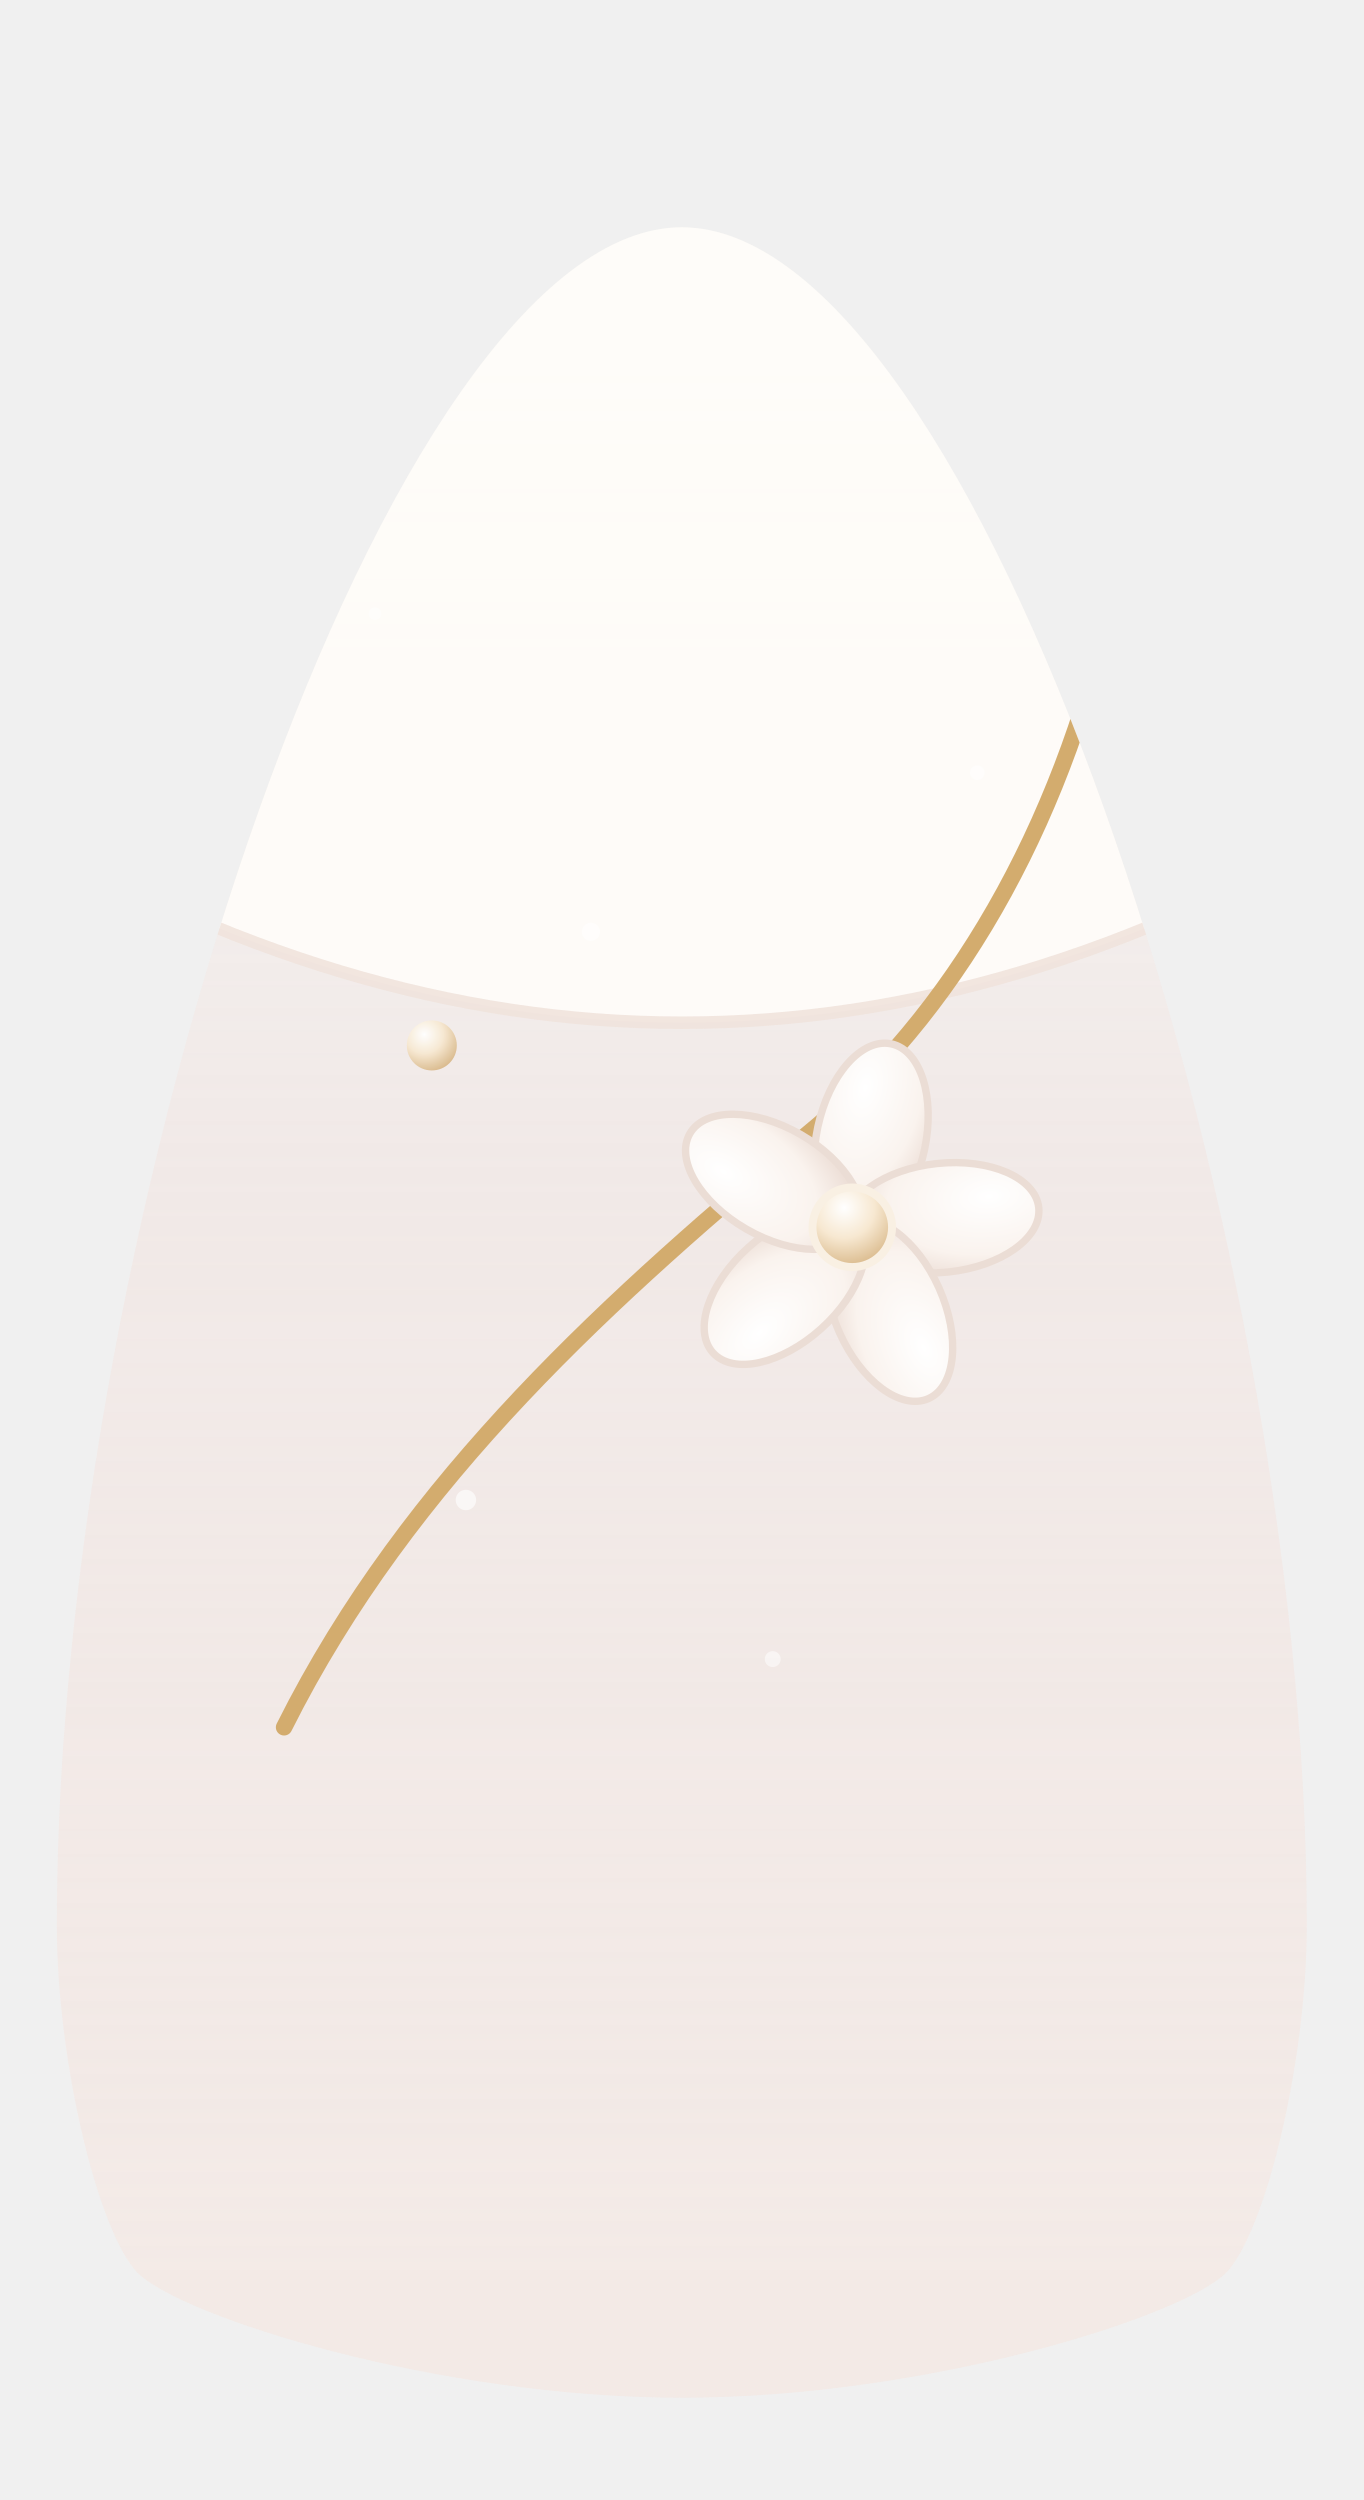
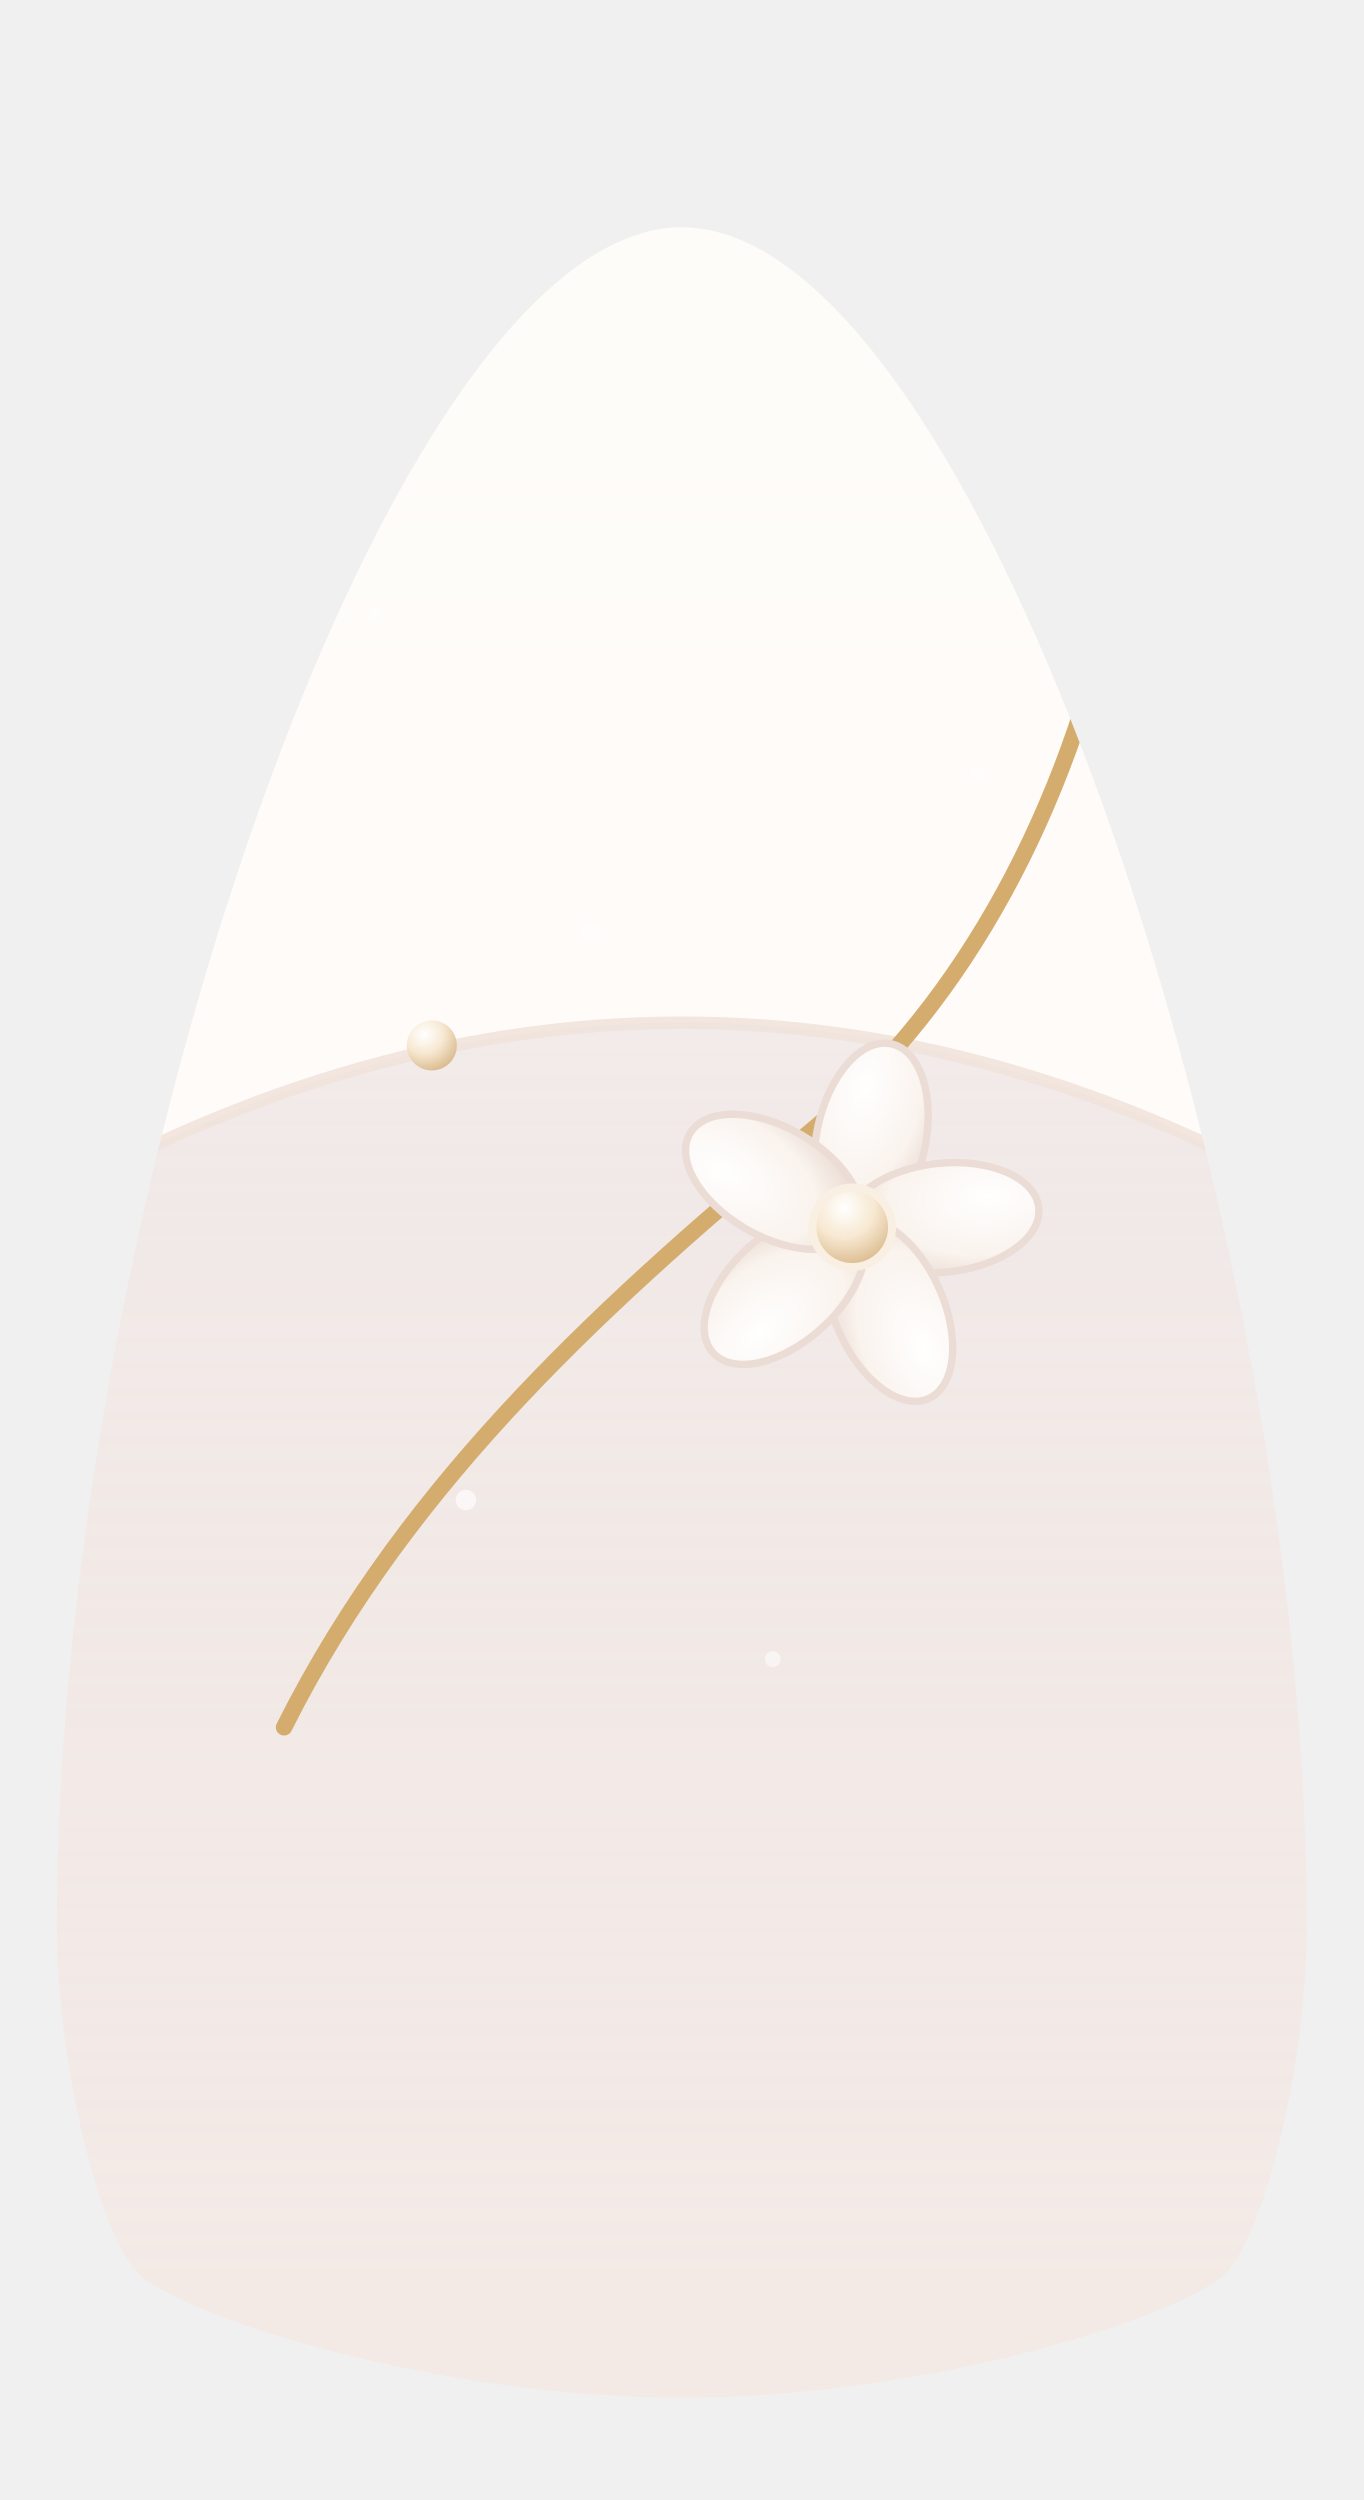
<svg xmlns="http://www.w3.org/2000/svg" viewBox="-60 -200 120 220" data-template="t_petal_veil_french" data-shape="almond" data-units="0.1mm" data-origin="nail-root-center">
  <defs>
    <clipPath id="nail-clip">
      <path d="M -47.9 0 C -51.3 -3.5 -55 -18.4 -55 -30.6 C -55 -93.3 -25.8 -180 0 -180 C 25.8 -180 55 -93.3 55 -30.6 C 55 -18.4 51.3 -3.5 47.9 0 C 44 3.9 21.5 11 0 11 C -21.5 11 -44 3.9 -47.9 0 Z" />
    </clipPath>
    <linearGradient id="petal-veil-base" gradientUnits="userSpaceOnUse" x1="0" y1="0" x2="0" y2="-180">
      <stop offset="0" stop-color="#F6E5DE" stop-opacity="0.52" />
      <stop offset="0.55" stop-color="#F4DDD7" stop-opacity="0.34" />
      <stop offset="1" stop-color="#FFF9F4" stop-opacity="0.18" />
    </linearGradient>
    <radialGradient id="petal-relief" cx="0.35" cy="0.25" r="0.85">
      <stop offset="0" stop-color="#FFFFFF" />
      <stop offset="0.62" stop-color="#FAF3EE" />
      <stop offset="1" stop-color="#E8D7CE" />
    </radialGradient>
    <radialGradient id="petal-pearl" cx="0.35" cy="0.28" r="0.8">
      <stop offset="0" stop-color="#FFFFFF" />
      <stop offset="0.48" stop-color="#F7E8D1" />
      <stop offset="1" stop-color="#D6B483" />
    </radialGradient>
  </defs>
  <g clip-path="url(#nail-clip)">
    <rect x="-60" y="-200" width="120" height="220" fill="url(#petal-veil-base)" />
-     <path d="M -60 -200 H 60 V -128 Q 0 -92 -60 -128 Z" fill="#FFFDF9" opacity="0.9" />
-     <path d="M -60 -128 Q 0 -92 60 -128" fill="none" stroke="#F0E3DC" stroke-width="1.1" opacity="0.88" />
+     <path d="M -60 -200 H 60 V -92 Q 0 -128 -60 -92 Z" fill="#FFFDF9" opacity="0.9" />
+     <path d="M -60 -92 Q 0 -128 60 -92" fill="none" stroke="#F0E3DC" stroke-width="1.1" opacity="0.88" />
    <circle cx="-19" cy="-68" r="0.9" fill="#FFFFFF" opacity="0.62" />
    <circle cx="8" cy="-54" r="0.7" fill="#FFFFFF" opacity="0.52" />
    <circle cx="-8" cy="-118" r="0.8" fill="#FFFFFF" opacity="0.58" />
    <circle cx="26" cy="-132" r="0.65" fill="#FFFFFF" opacity="0.5" />
    <circle cx="-27" cy="-146" r="0.55" fill="#FFFFFF" opacity="0.48" />
    <path d="M -35 -48 C -24 -70 -6 -86 12 -101 C 25 -112 34 -129 38 -148" fill="none" stroke="#D3AC6E" stroke-width="1.45" stroke-linecap="round" />
    <g transform="translate(15 -92) rotate(12)">
      <ellipse cx="0" cy="-8" rx="4.8" ry="8.5" fill="url(#petal-relief)" stroke="#EBDDD5" stroke-width="0.65" />
      <ellipse cx="0" cy="-8" rx="4.8" ry="8.5" fill="url(#petal-relief)" stroke="#EBDDD5" stroke-width="0.65" transform="rotate(72)" />
      <ellipse cx="0" cy="-8" rx="4.8" ry="8.5" fill="url(#petal-relief)" stroke="#EBDDD5" stroke-width="0.65" transform="rotate(144)" />
      <ellipse cx="0" cy="-8" rx="4.8" ry="8.5" fill="url(#petal-relief)" stroke="#EBDDD5" stroke-width="0.65" transform="rotate(216)" />
      <ellipse cx="0" cy="-8" rx="4.8" ry="8.5" fill="url(#petal-relief)" stroke="#EBDDD5" stroke-width="0.65" transform="rotate(-72)" />
      <circle cx="0" cy="0" r="3.5" fill="url(#petal-pearl)" stroke="#F9F0E3" stroke-width="0.7" />
    </g>
    <ellipse cx="-22" cy="-108" rx="2.2" ry="2.2" fill="url(#petal-pearl)" opacity="0.95" />
  </g>
</svg>
